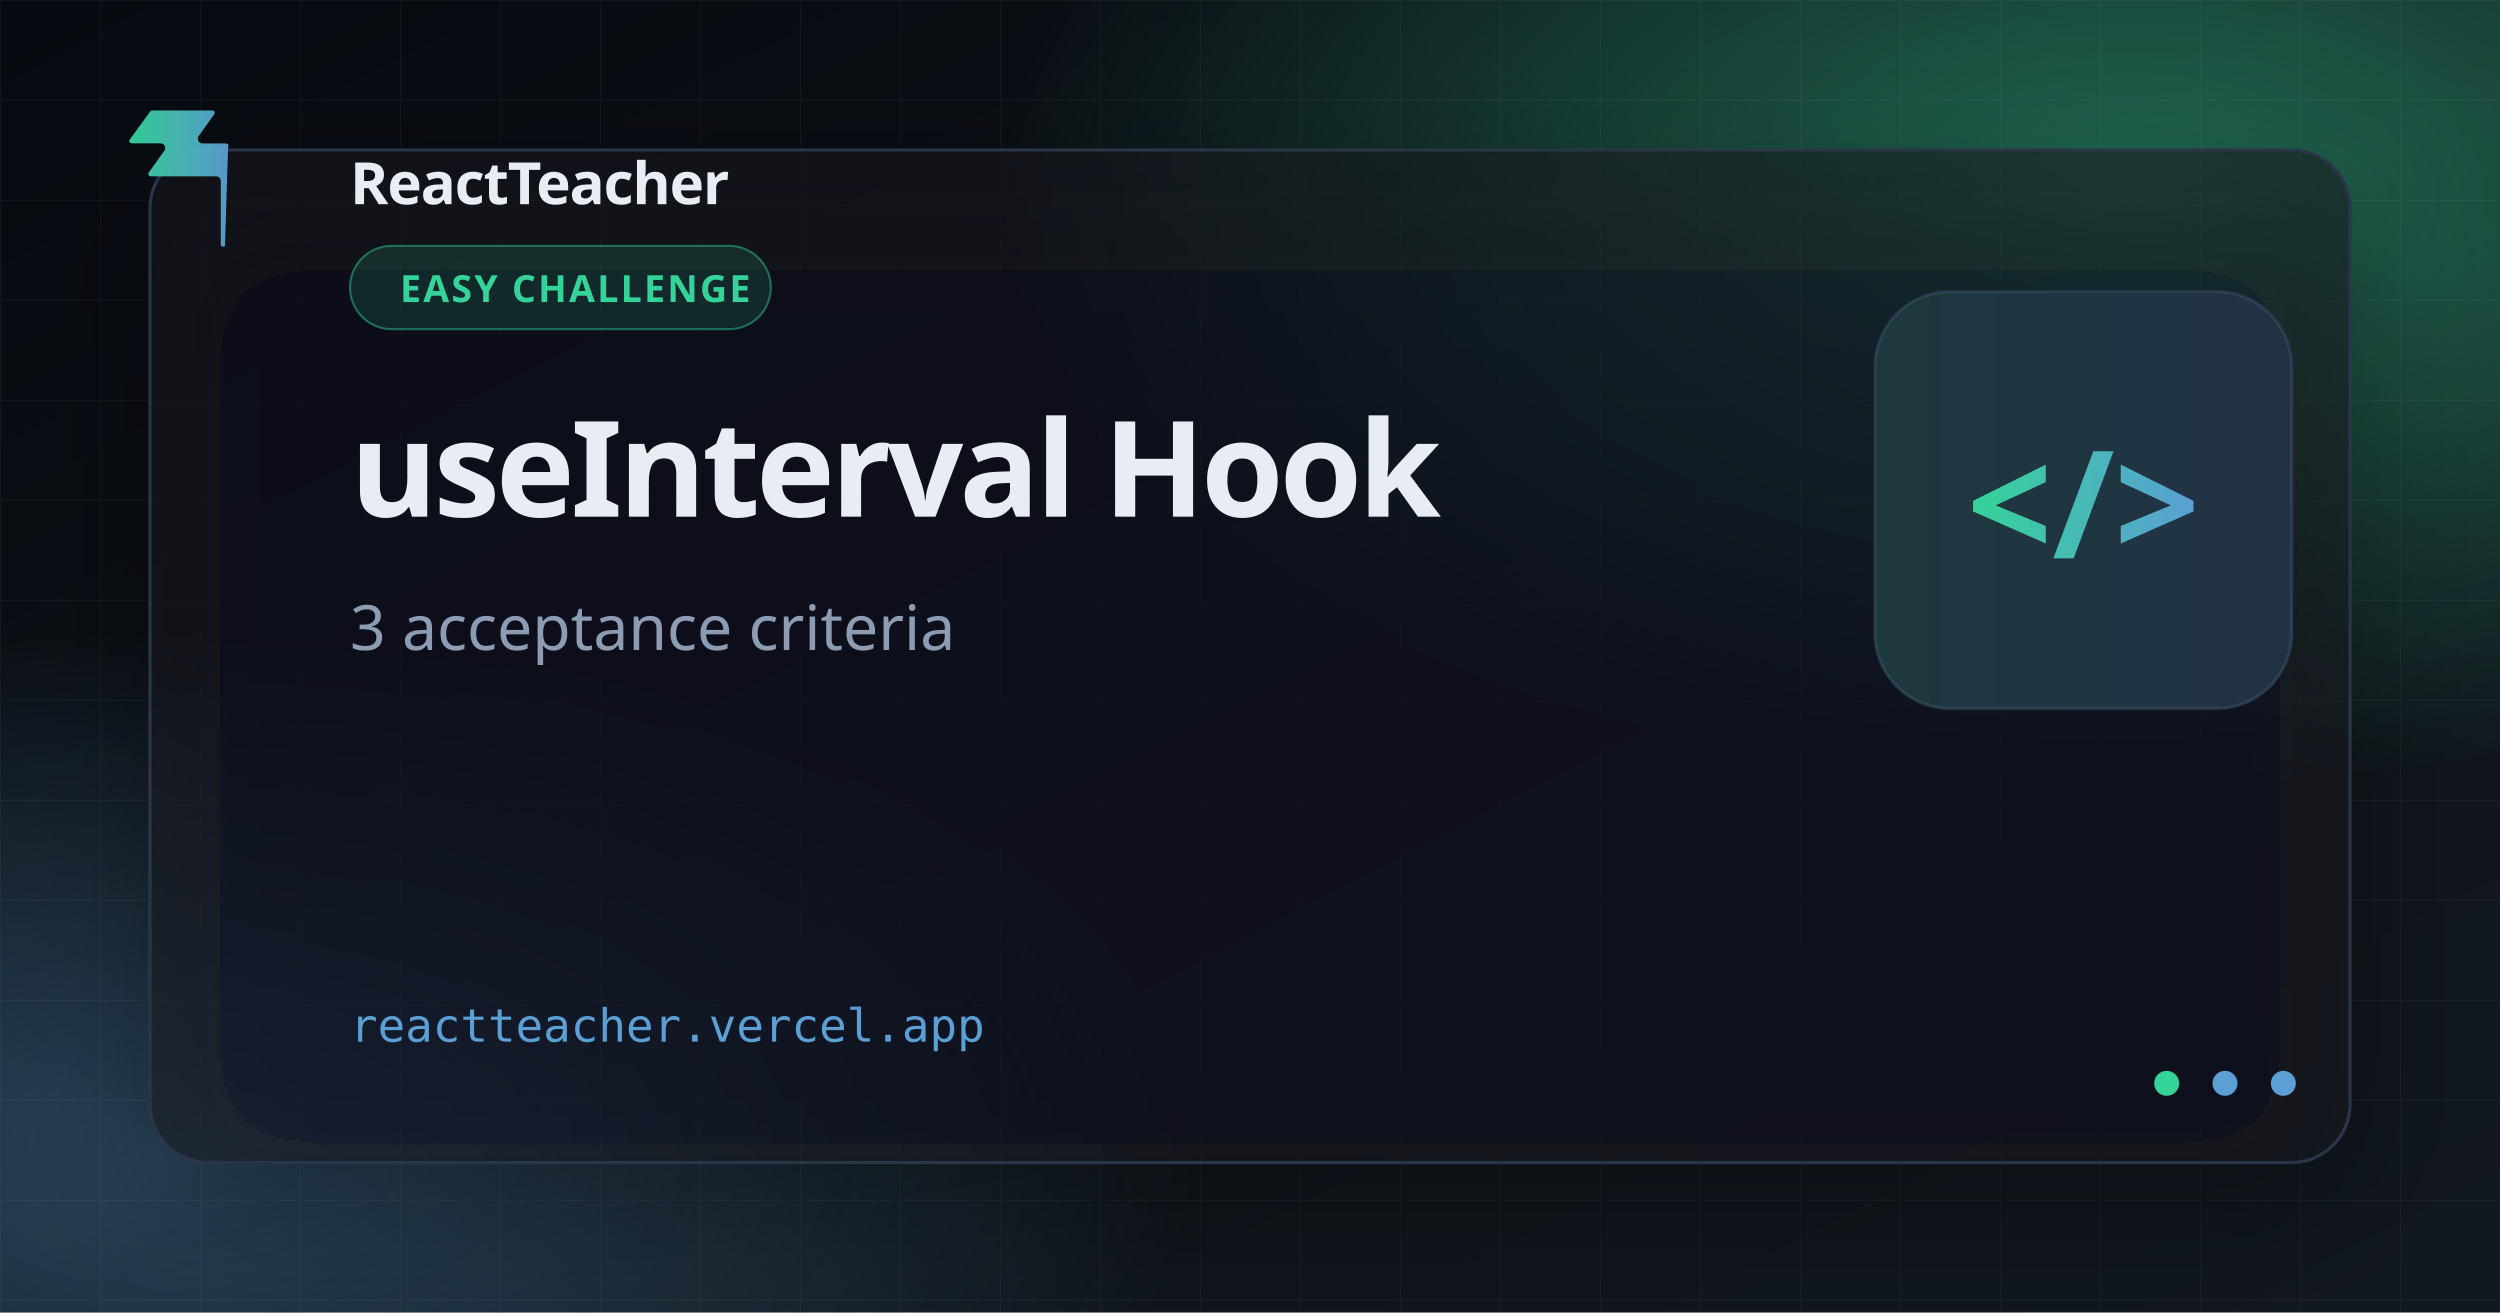
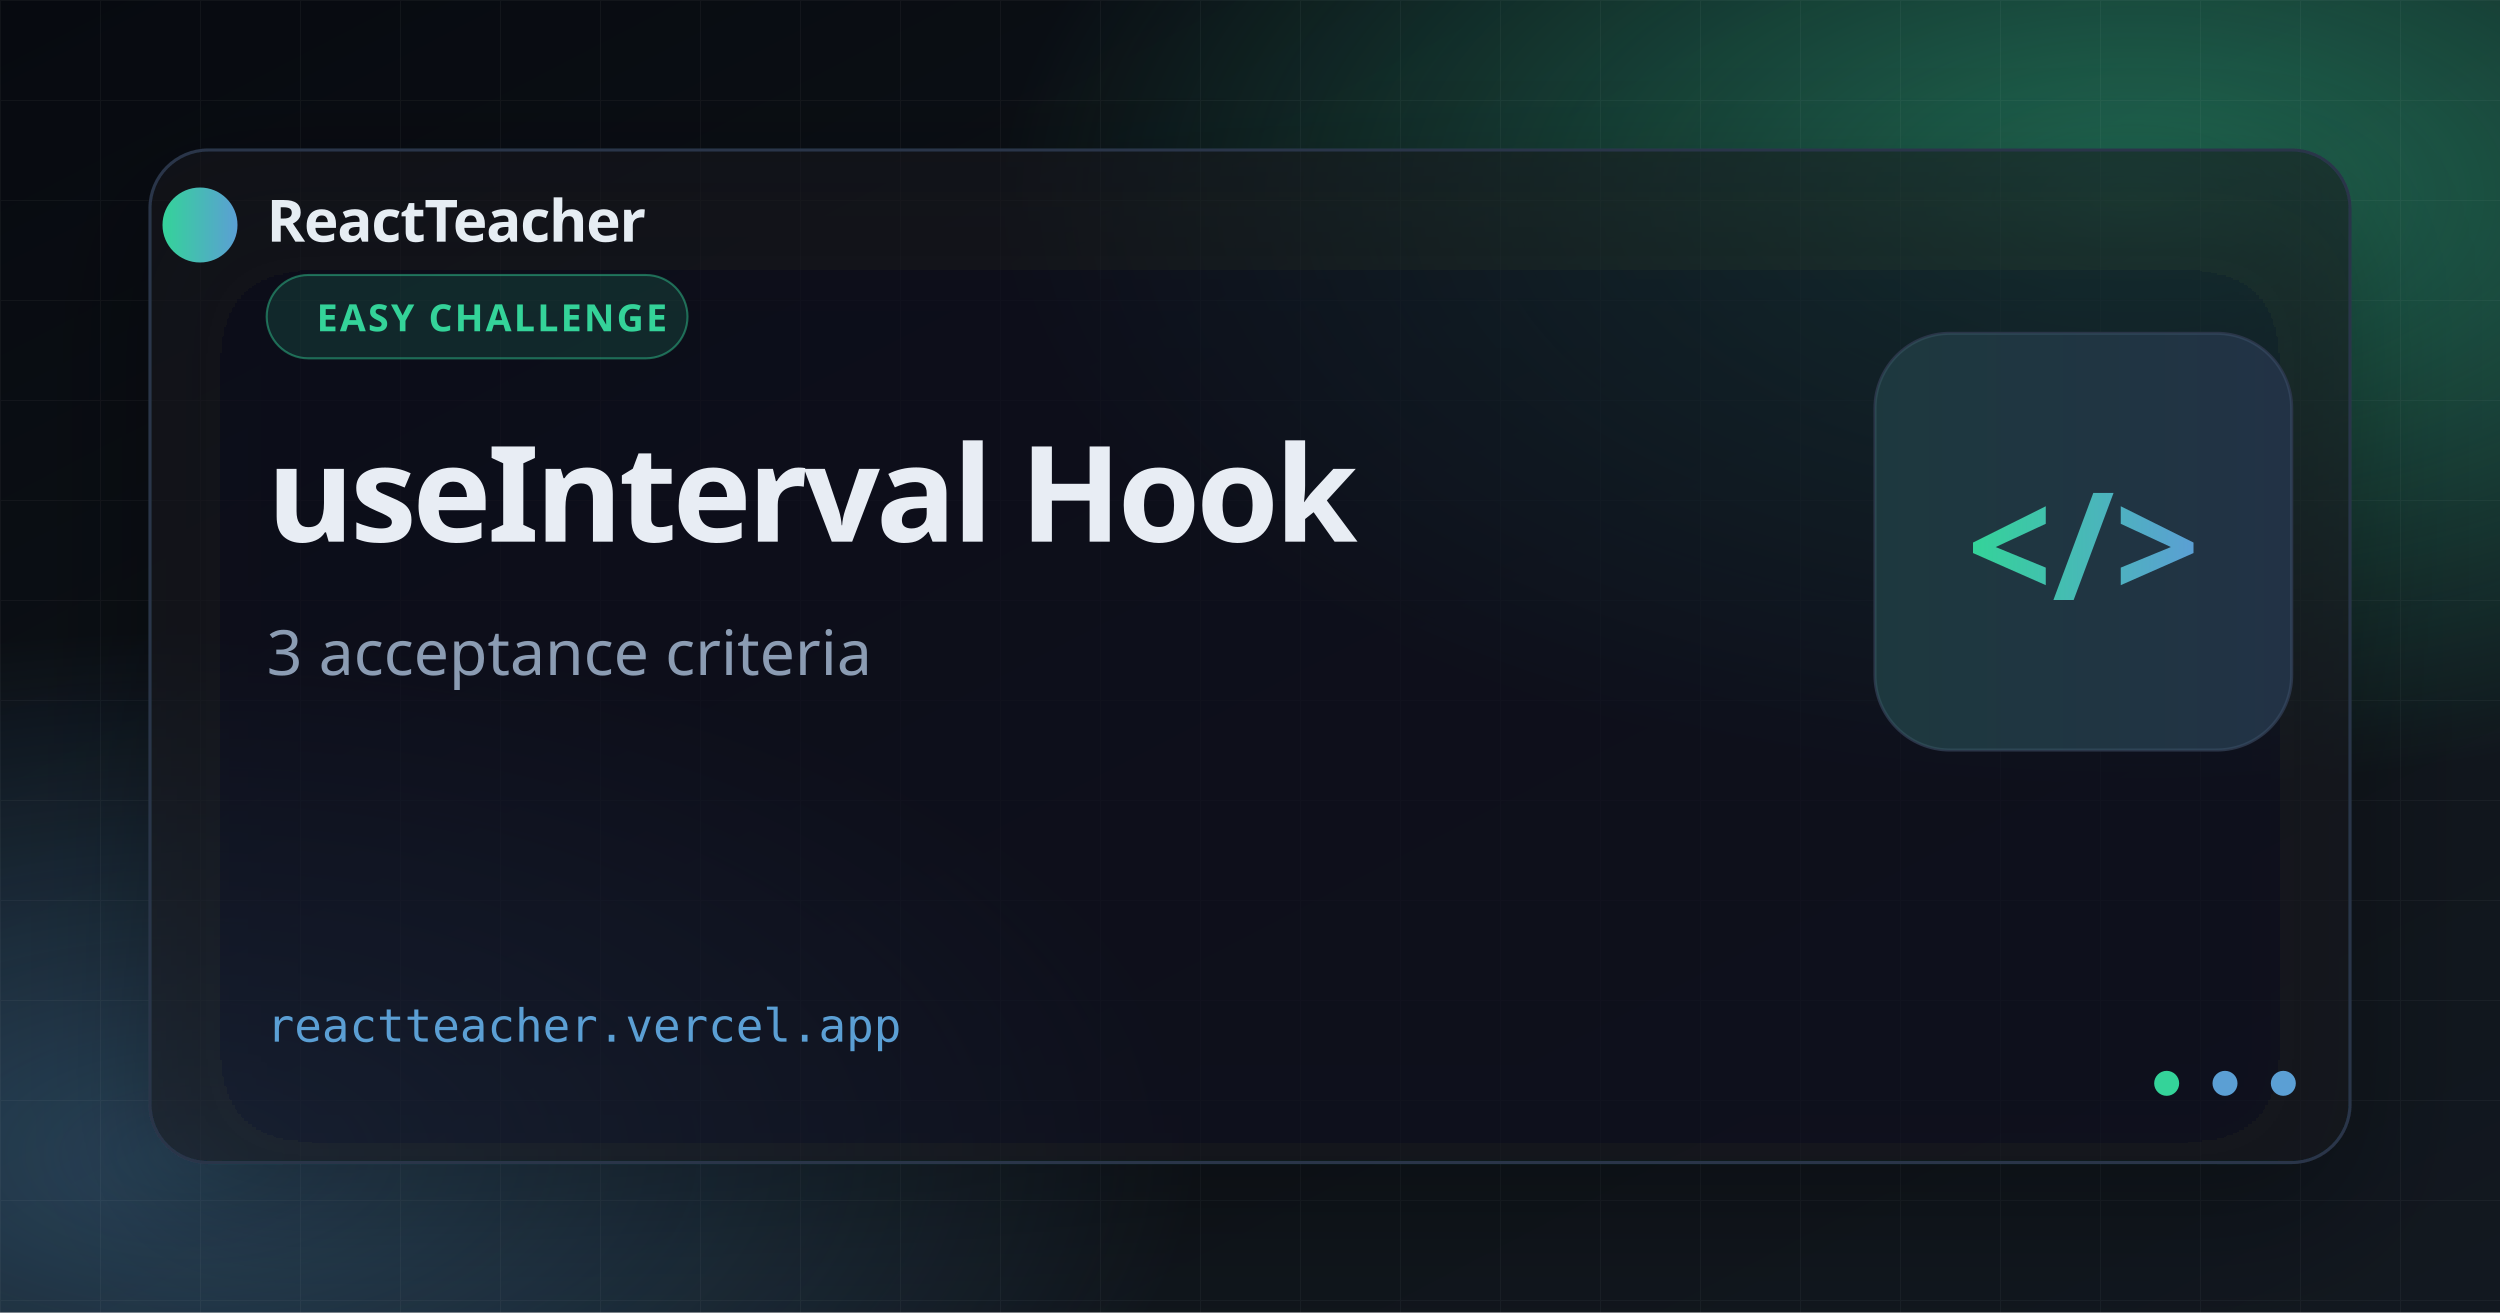
<svg xmlns="http://www.w3.org/2000/svg" width="1200" height="630" viewBox="0 0 1200 630">
  <defs>
    <linearGradient id="bg" x1="0%" y1="0%" x2="100%" y2="100%">
      <stop offset="0%" stop-color="#070a10" />
      <stop offset="55%" stop-color="#0f1419" />
      <stop offset="100%" stop-color="#121820" />
    </linearGradient>
    <radialGradient id="glow1" cx="85%" cy="15%" r="45%">
      <stop offset="0%" stop-color="#34d399" stop-opacity="0.45" />
      <stop offset="100%" stop-color="#34d399" stop-opacity="0" />
    </radialGradient>
    <radialGradient id="glow2" cx="8%" cy="88%" r="40%">
      <stop offset="0%" stop-color="#5b9fd4" stop-opacity="0.35" />
      <stop offset="100%" stop-color="#5b9fd4" stop-opacity="0" />
    </radialGradient>
    <linearGradient id="brand" x1="0%" y1="0%" x2="100%" y2="0%">
      <stop offset="0%" stop-color="#34d399" />
      <stop offset="100%" stop-color="#5b9fd4" />
    </linearGradient>
    <pattern id="grid" width="48" height="48" patternUnits="userSpaceOnUse">
      <path d="M 48 0 L 0 0 0 48" fill="none" stroke="#ffffff" stroke-opacity="0.04" stroke-width="1" />
    </pattern>
    <filter id="cardShadow" x="-20%" y="-20%" width="140%" height="140%">
      <feDropShadow dx="0" dy="24" stdDeviation="32" flood-color="#000" flood-opacity="0.55" />
    </filter>
  </defs>
  <rect width="1200" height="630" fill="url(#bg)" />
  <rect width="1200" height="630" fill="url(#glow1)" />
  <rect width="1200" height="630" fill="url(#glow2)" />
  <rect width="1200" height="630" fill="url(#grid)" />
  <rect x="72" y="72" width="1056" height="486" rx="28" fill="#121820" fill-opacity="0.55" stroke="#2a3548" stroke-width="1.5" filter="url(#cardShadow)" />
-   <path fill="url(#brand)" d="M108 118c-.66.85-2.02.37-2.02-.7V86.9a2.26 2.26 0 0 0-2.26-2.26H72.3c-.92 0-1.46-1.04-.92-1.79l7.48-10.47c1.07-1.5 0-3.58-1.84-3.58H63.2c-.92 0-1.46-1.04-.92-1.79L72.1 53.5c.21-.3.56-.47.92-.47h28.9c.92 0 1.46 1.04.92 1.79l-7.48 10.47c-1.07 1.5 0 3.58 1.84 3.58h11.38c.94 0 1.47 1.09.89 1.83L108 118z" opacity="0.95" />
-   <text x="168" y="98" fill="#e8edf4" font-family="Segoe UI, system-ui, sans-serif" font-size="28" font-weight="600" letter-spacing="-0.02em">ReactTeacher</text>
-   <rect x="168" y="118" width="202" height="40" rx="20" fill="#34d399" fill-opacity="0.14" stroke="#34d399" stroke-opacity="0.45" stroke-width="1" />
-   <text x="192" y="145" fill="#34d399" font-family="Segoe UI, system-ui, sans-serif" font-size="18" font-weight="600" letter-spacing="0.06em">EASY CHALLENGE</text>
-   <text x="168" y="248" fill="#e8edf4" font-family="Segoe UI, system-ui, sans-serif" font-size="64" font-weight="700" letter-spacing="-0.03em">useInterval Hook</text>
-   <text x="168" y="312" fill="#8b9cb3" font-family="Segoe UI, system-ui, sans-serif" font-size="30" font-weight="400">3 acceptance criteria</text>
-   <text x="168" y="500" fill="#5b9fd4" font-family="ui-monospace, Consolas, monospace" font-size="22" font-weight="500">reactteacher.vercel.app</text>
-   <g transform="translate(900 140)">
+   <circle cx="96" cy="108" r="18" fill="url(#brand)" />
+   <text x="128" y="116" fill="#e6edf3" font-family="Segoe UI, system-ui, sans-serif" font-size="28" font-weight="600" letter-spacing="-0.02em">ReactTeacher</text>
+   <rect x="128" y="132" width="202" height="40" rx="20" fill="#34d399" fill-opacity="0.14" stroke="#34d399" stroke-opacity="0.45" stroke-width="1" />
+   <text x="152" y="159" fill="#34d399" font-family="Segoe UI, system-ui, sans-serif" font-size="18" font-weight="600" letter-spacing="0.06em">EASY CHALLENGE</text>
+   <text x="128" y="260" fill="#e8edf4" font-family="Segoe UI, system-ui, sans-serif" font-size="64" font-weight="700" letter-spacing="-0.03em">useInterval Hook</text>
+   <text x="128" y="324" fill="#8b9cb3" font-family="Segoe UI, system-ui, sans-serif" font-size="30" font-weight="400">3 acceptance criteria</text>
+   <text x="128" y="500" fill="#5b9fd4" font-family="ui-monospace, Consolas, monospace" font-size="22" font-weight="500">reactteacher.vercel.app</text>
+   <g transform="translate(900 160)">
    <rect width="200" height="200" rx="36" fill="#1a2332" stroke="#2a3548" stroke-width="1.5" />
    <rect width="200" height="200" rx="36" fill="url(#brand)" fill-opacity="0.12" />
    <text x="100" y="128" text-anchor="middle" fill="url(#brand)" font-family="Segoe UI, system-ui, sans-serif" font-size="72" font-weight="700">&lt;/&gt;</text>
  </g>
  <circle cx="1040" cy="520" r="6" fill="#34d399" />
  <circle cx="1068" cy="520" r="6" fill="#5b9fd4" />
  <circle cx="1096" cy="520" r="6" fill="#5b9fd4" />
</svg>
